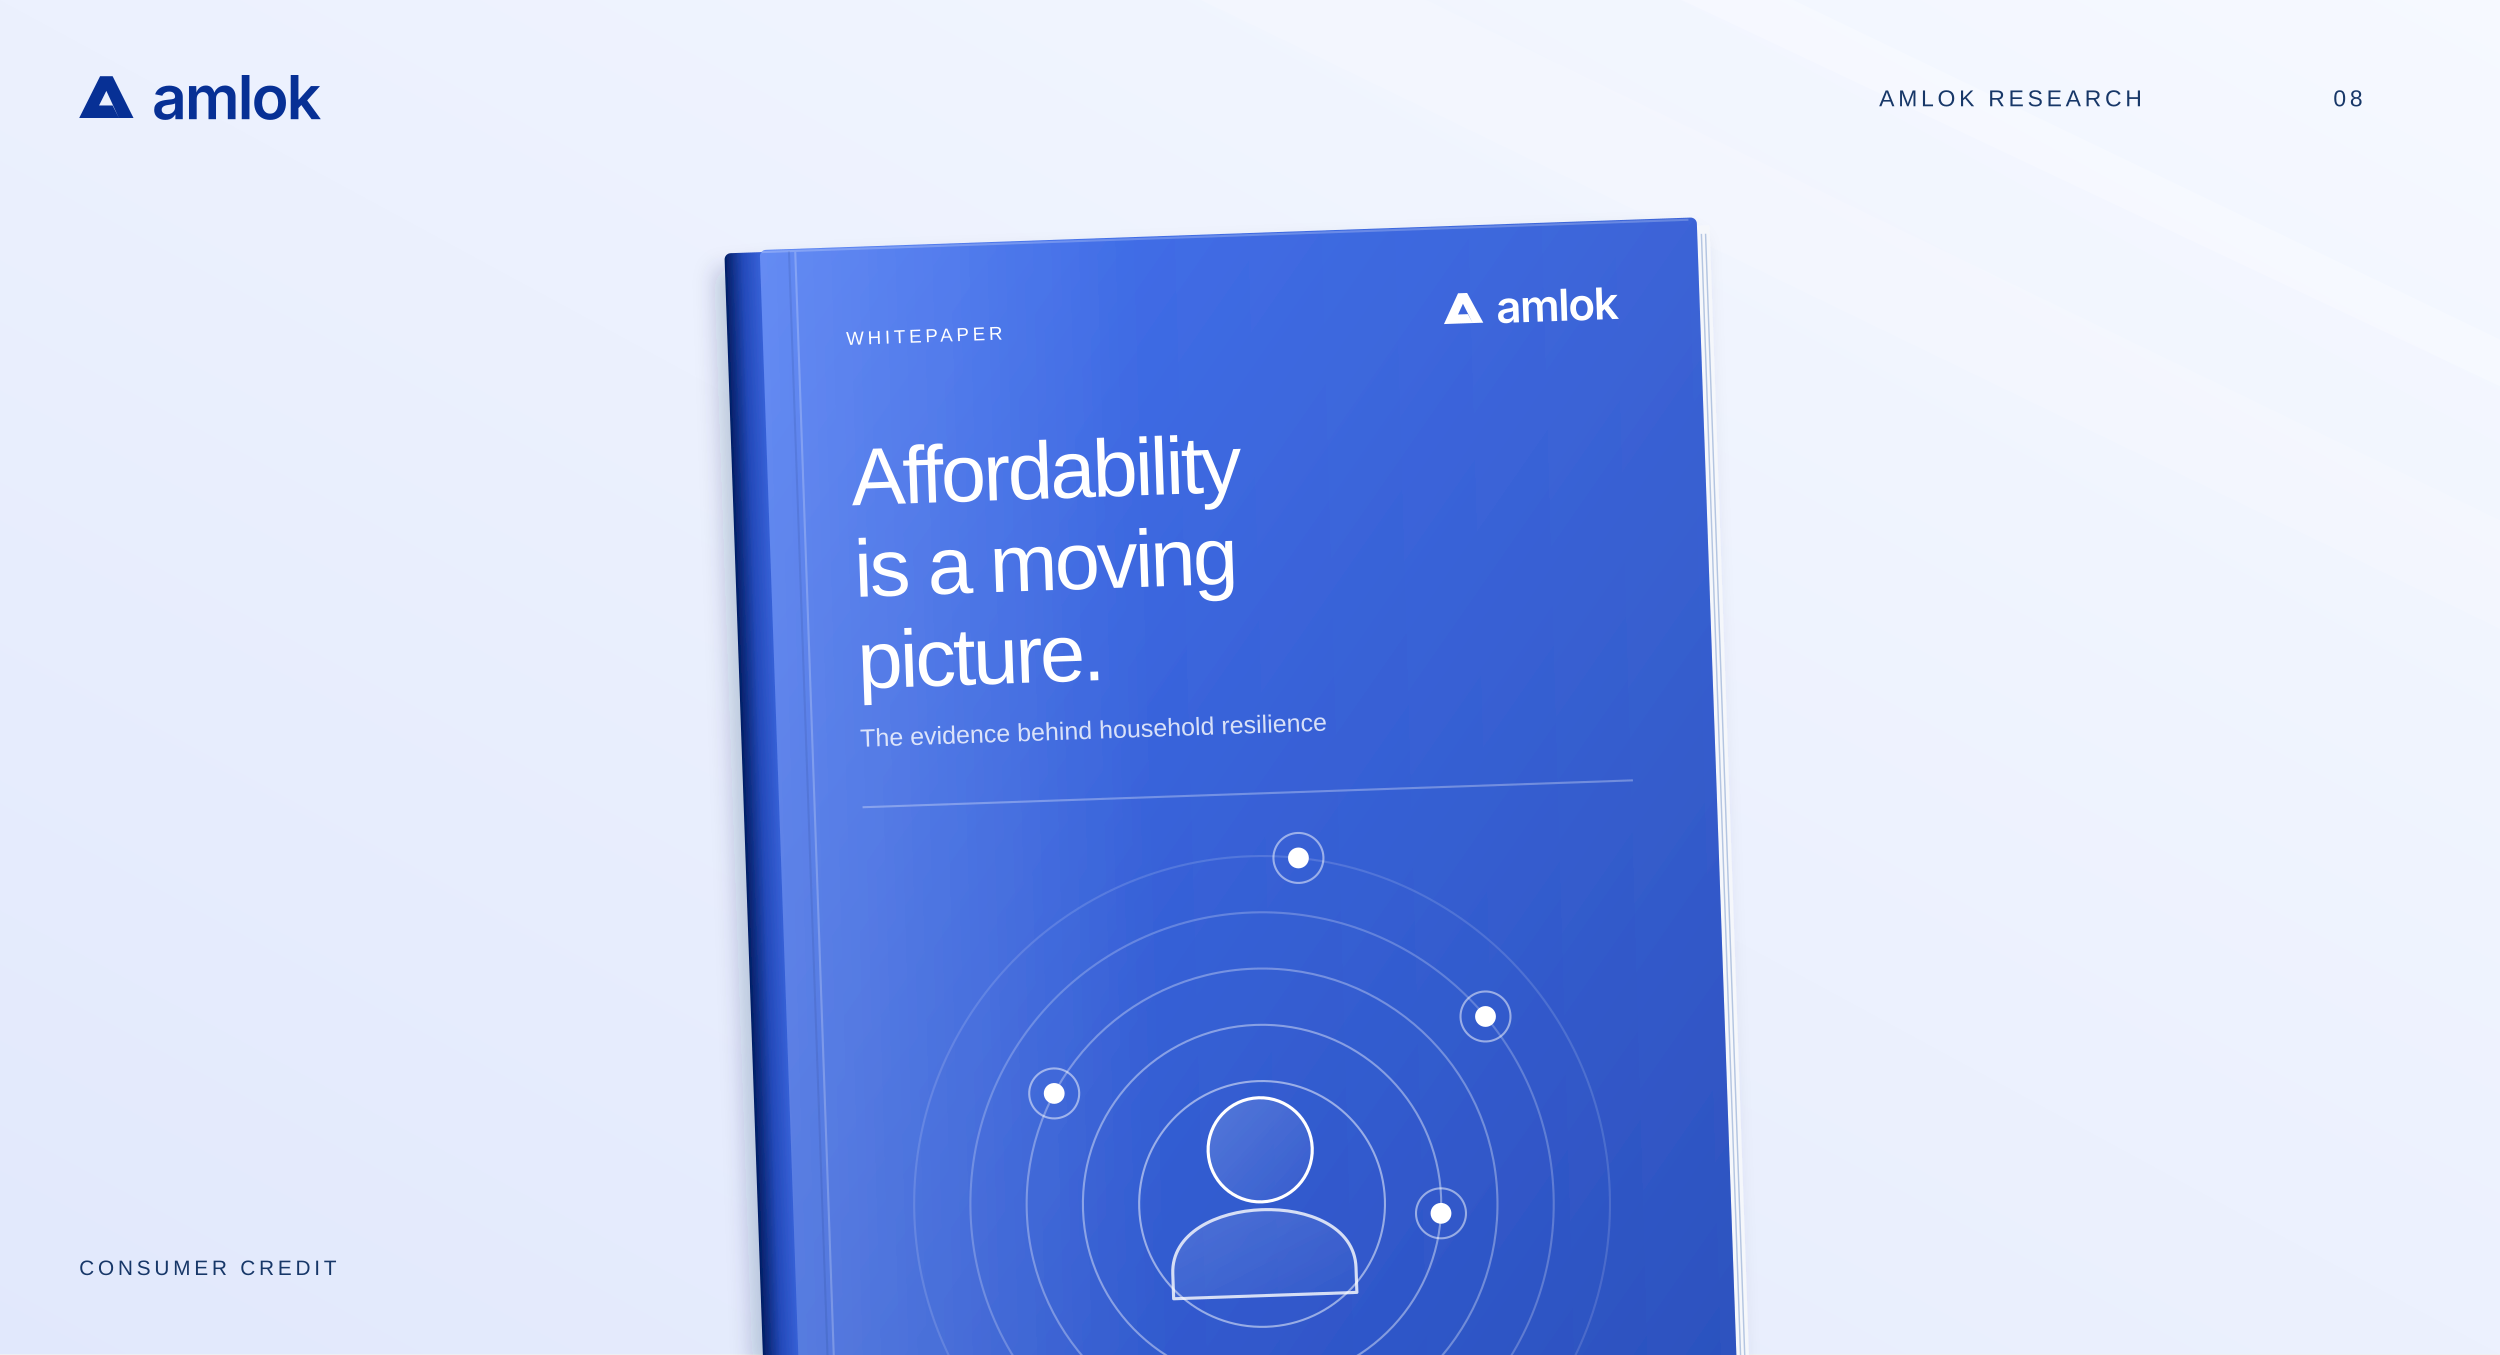
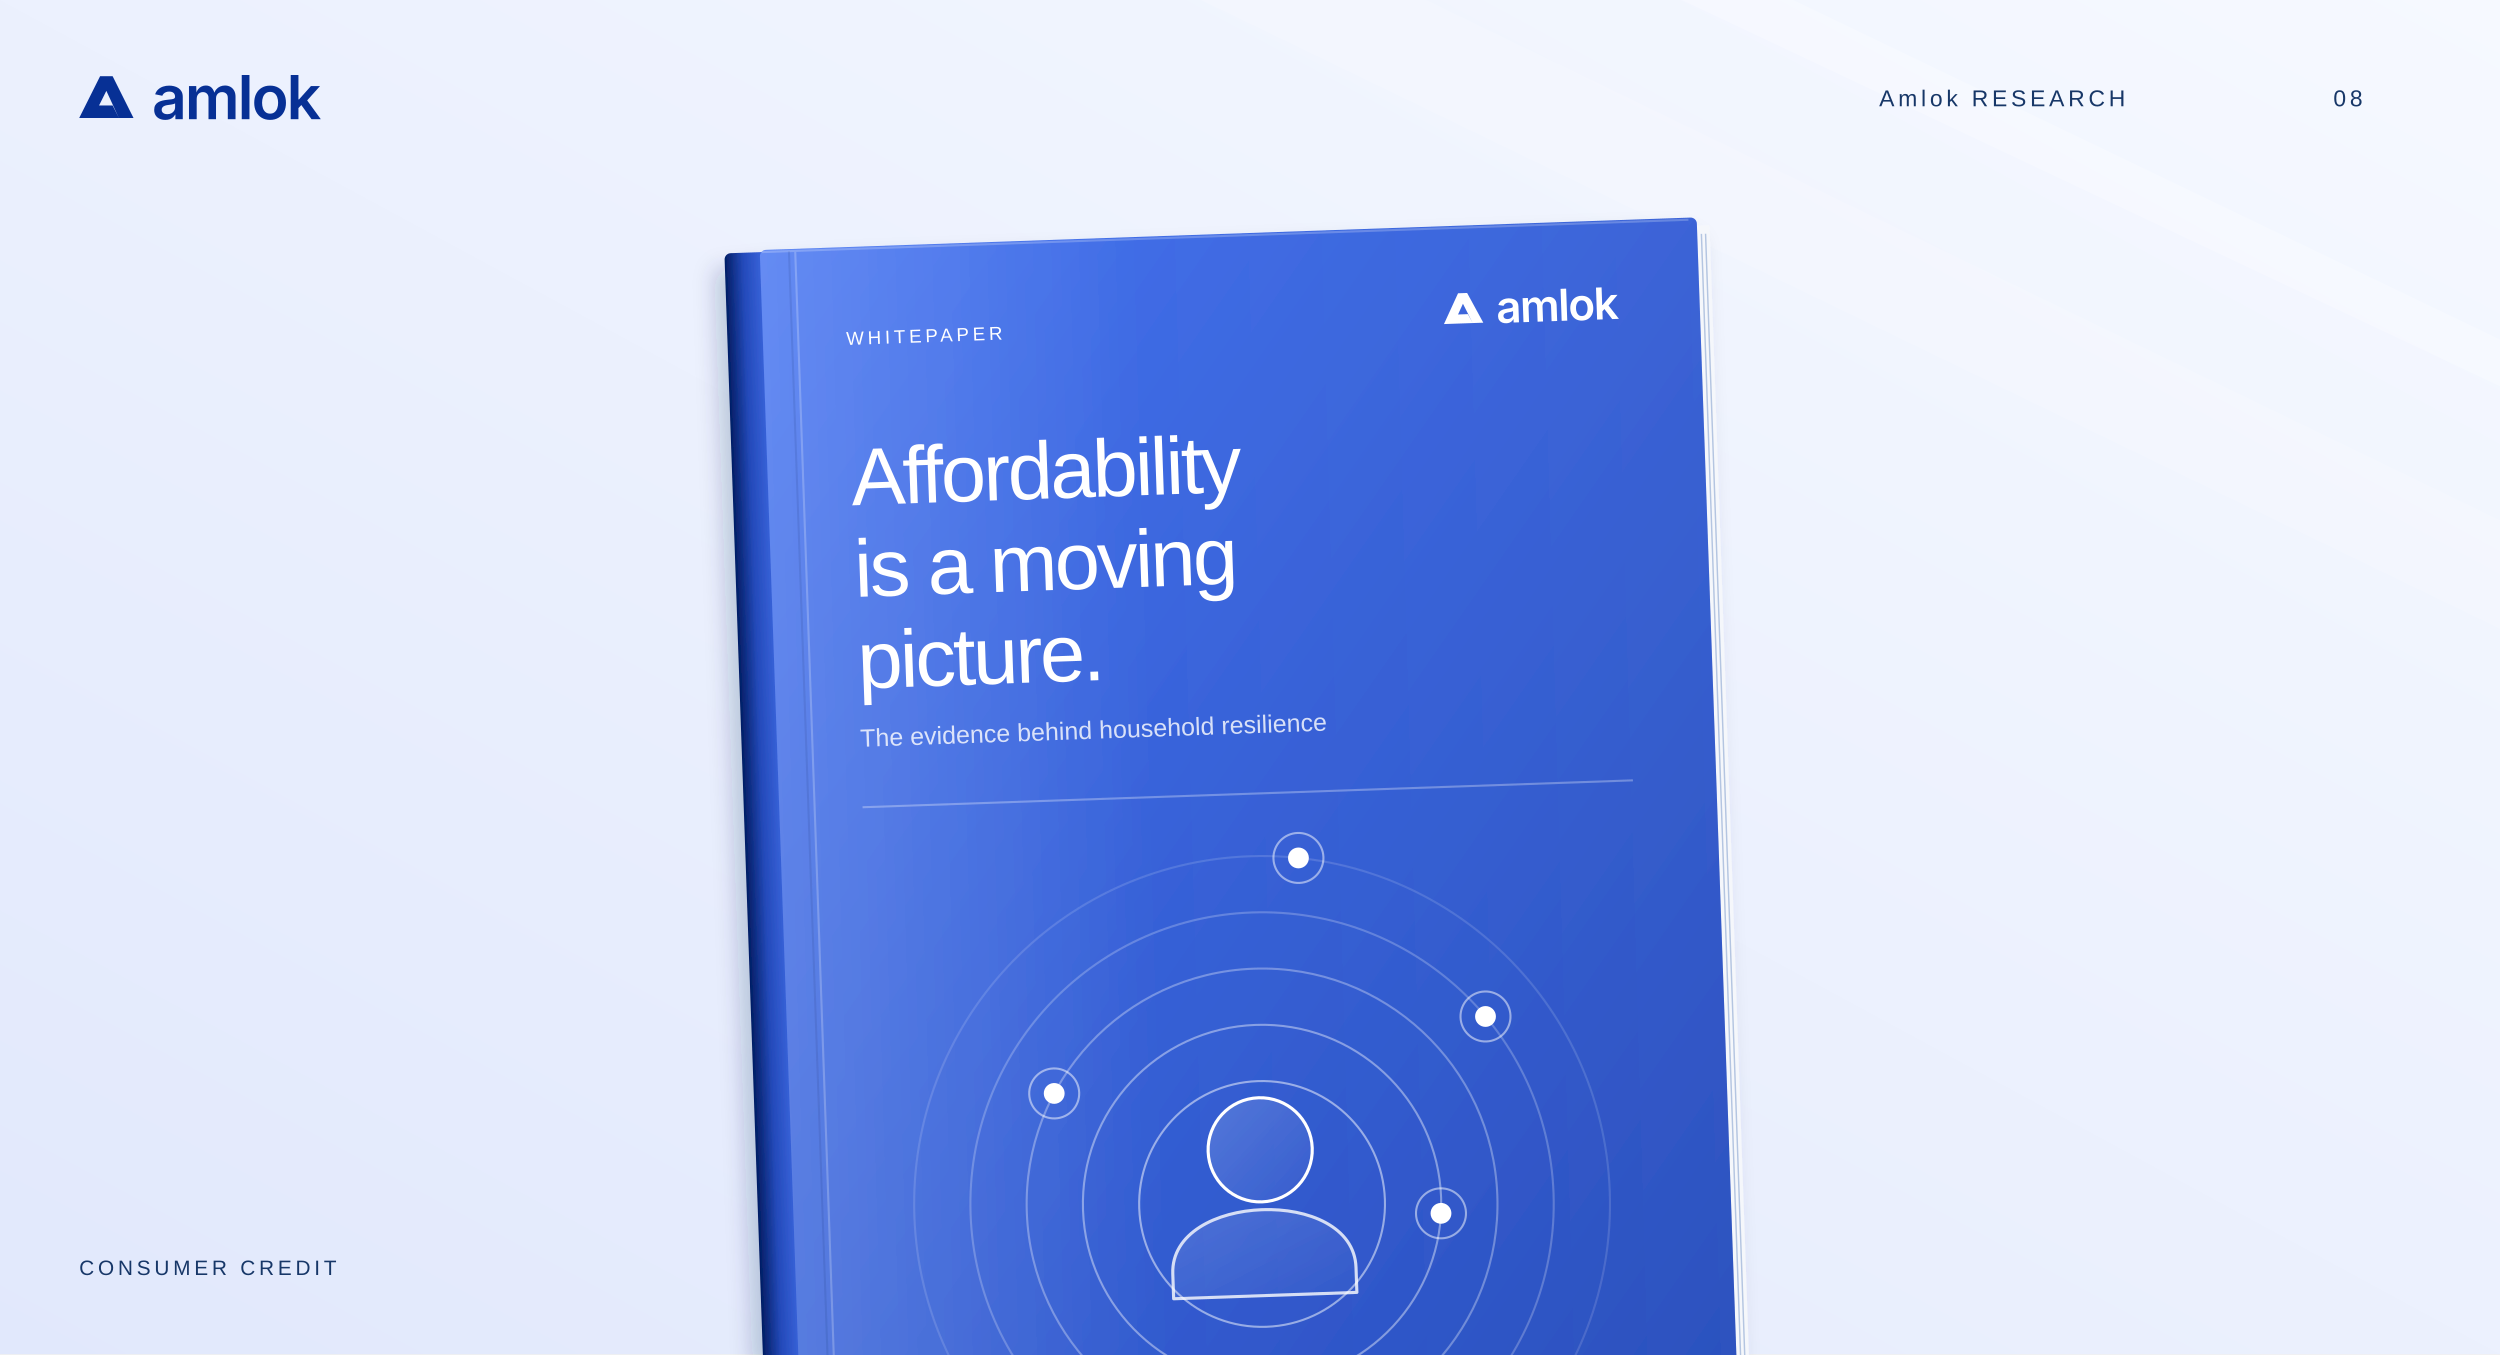
<svg xmlns="http://www.w3.org/2000/svg" width="1200" height="650" viewBox="0 0 1200 650">
  <defs>
    <linearGradient id="backdrop" x1="0" y1="1" x2="1" y2="0">
      <stop stop-color="#e1e8fc" />
      <stop offset="1" stop-color="#f6f9ff" />
    </linearGradient>
    <linearGradient id="cover" x1="0" y1="0" x2="1" y2="1">
      <stop stop-color="#4775f1" />
      <stop offset="1" stop-color="#244aba" />
    </linearGradient>
    <linearGradient id="spine">
      <stop stop-color="#021d64" />
      <stop offset=".3" stop-color="#244aba" />
      <stop offset=".82" stop-color="#4775f1" />
      <stop offset="1" stop-color="#244aba" />
    </linearGradient>
    <linearGradient id="glass" x1="0" y1="0" x2="1" y2="1">
      <stop stop-color="#ffffff" stop-opacity=".16" />
      <stop offset="1" stop-color="#ffffff" stop-opacity=".02" />
    </linearGradient>
    <linearGradient id="sheen">
      <stop stop-color="#fff" stop-opacity=".16" />
      <stop offset=".4" stop-color="#fff" stop-opacity="0" />
      <stop offset="1" stop-color="#fff" stop-opacity=".03" />
    </linearGradient>
    <filter id="shadow" x="-70%" y="-30%" width="220%" height="180%">
      <feDropShadow dx="-28" dy="30" stdDeviation="25" flood-color="#031e59" flood-opacity=".26" />
      <feDropShadow dx="-5" dy="7" stdDeviation="5" flood-color="#031e59" flood-opacity=".2" />
    </filter>
  </defs>
  <rect width="1200" height="650" fill="url(#backdrop)" />
  <path d="M540-70L1250 274V326L432-70Z" fill="#fff" opacity=".14" />
  <path d="M715-70L1250 187V209L659-70Z" fill="#fff" opacity=".24" />
  <svg x="38" y="36" width="116" height="21.56" viewBox="4.125 17.449 158.973 29.553" fill="#073095">
    <path transform="translate(0 10) scale(1.375)" d="M3 26 13 6h6l10 20h-7L16 13l-3.5 7H19l3 6H3Z" />
    <path d="M60.798 47.002Q58.721 47.002 57.06 46.253Q55.398 45.503 54.438 44.034Q53.477 42.566 53.477 40.41Q53.477 38.563 54.17 37.356Q54.863 36.149 56.05 35.426Q57.238 34.703 58.724 34.332Q60.21 33.962 61.797 33.795Q63.708 33.583 64.893 33.425Q66.077 33.267 66.638 32.918Q67.198 32.568 67.198 31.83V31.727Q67.198 30.648 66.764 29.902Q66.33 29.155 65.484 28.756Q64.637 28.357 63.387 28.357Q62.12 28.357 61.19 28.747Q60.259 29.137 59.671 29.76Q59.084 30.384 58.809 31.11L54.102 30.145Q54.752 28.209 56.1 26.948Q57.448 25.688 59.318 25.065Q61.188 24.441 63.367 24.441Q64.904 24.441 66.476 24.807Q68.048 25.173 69.361 26.024Q70.674 26.876 71.475 28.325Q72.275 29.773 72.275 31.952V46.551H67.419V43.54H67.213Q66.736 44.47 65.877 45.26Q65.018 46.049 63.759 46.526Q62.499 47.002 60.798 47.002ZM62.1 43.229Q63.673 43.229 64.821 42.608Q65.968 41.987 66.597 40.956Q67.227 39.925 67.227 38.716V36.132Q66.977 36.337 66.388 36.51Q65.798 36.684 65.061 36.819Q64.323 36.954 63.615 37.051Q62.908 37.148 62.414 37.213Q61.271 37.362 60.357 37.722Q59.444 38.082 58.92 38.716Q58.397 39.35 58.397 40.354Q58.397 41.297 58.877 41.936Q59.358 42.574 60.191 42.902Q61.023 43.229 62.1 43.229Z" />
    <path d="M76.361 46.551V24.715H81.129L81.324 29.963H80.952Q81.43 28.024 82.414 26.792Q83.398 25.559 84.718 24.963Q86.038 24.366 87.48 24.366Q89.841 24.366 91.298 25.852Q92.755 27.338 93.354 30.213H92.744Q93.198 28.263 94.283 26.963Q95.367 25.662 96.863 25.014Q98.359 24.366 100.055 24.366Q102.019 24.366 103.589 25.222Q105.159 26.077 106.072 27.734Q106.986 29.391 106.986 31.824V46.551H101.909V32.604Q101.909 30.578 100.799 29.636Q99.689 28.694 98.128 28.694Q96.902 28.694 96.007 29.222Q95.111 29.749 94.63 30.679Q94.148 31.609 94.148 32.841V46.551H89.198V32.379Q89.198 30.703 88.163 29.699Q87.128 28.694 85.505 28.694Q84.397 28.694 83.467 29.209Q82.537 29.724 81.987 30.717Q81.437 31.709 81.437 33.166V46.551Z" />
    <path d="M116.153 17.449V46.551H111.077V17.449Z" />
    <path d="M129.723 46.991Q126.543 46.991 124.198 45.582Q121.852 44.172 120.571 41.636Q119.289 39.101 119.289 35.741Q119.289 32.345 120.571 29.803Q121.852 27.261 124.198 25.851Q126.543 24.441 129.723 24.441Q132.915 24.441 135.259 25.851Q137.604 27.261 138.886 29.803Q140.167 32.345 140.167 35.741Q140.167 39.101 138.886 41.636Q137.604 44.172 135.259 45.582Q132.915 46.991 129.723 46.991ZM129.723 42.87Q131.501 42.87 132.677 41.913Q133.853 40.955 134.431 39.335Q135.009 37.714 135.009 35.727Q135.009 33.721 134.431 32.098Q133.853 30.476 132.677 29.519Q131.501 28.563 129.723 28.563Q127.95 28.563 126.783 29.519Q125.616 30.476 125.037 32.092Q124.459 33.709 124.459 35.727Q124.459 37.714 125.037 39.335Q125.616 40.955 126.783 41.913Q127.95 42.87 129.723 42.87Z" />
    <path d="M147.944 39.669V33.521H148.751L156.624 24.715H162.59L152.935 35.473H151.884ZM143.301 46.551V17.449H148.377V46.551ZM156.99 46.551 149.84 36.605 153.282 33.007 163.098 46.551Z" />
  </svg>
  <g fill="#173768" font-family="Arial, sans-serif" font-size="11" letter-spacing="1.8">
-     <text x="902" y="51">AMLOK RESEARCH</text>
+     <text x="902" y="51">Amlok RESEARCH</text>
    <text x="1120" y="51">08</text>
    <text x="38" y="612" font-size="10">CONSUMER CREDIT</text>
  </g>
  <g filter="url(#shadow)">
    <g transform="translate(375 112) rotate(-2 225 300)">
      <rect x="-17" y="1" width="30" height="600" rx="3" fill="url(#spine)" />
      <path d="M450 4H456V594H450Z" fill="#f5f7fb" />
      <path d="M452 8V591M454 8V591" stroke="#b4c5e1" stroke-width=".7" />
      <rect width="450" height="600" rx="3" fill="url(#cover)" />
      <path d="M14 1V600" stroke="#001d6b" stroke-opacity=".16" />
      <path d="M17 1V600M1 1H446" stroke="#fff" stroke-opacity=".22" />
      <rect width="450" height="600" rx="3" fill="url(#sheen)" />
      <g fill="#ffffff" font-family="Arial, sans-serif">
        <text x="40" y="47" font-size="9" letter-spacing="1.8">WHITEPAPER</text>
        <svg x="327" y="32" width="84" height="15.62" viewBox="4.125 17.449 158.973 29.553" fill="#ffffff">
          <path transform="translate(0 10) scale(1.375)" d="M3 26 13 6h6l10 20h-7L16 13l-3.5 7H19l3 6H3Z" />
          <path d="M60.798 47.002Q58.721 47.002 57.06 46.253Q55.398 45.503 54.438 44.034Q53.477 42.566 53.477 40.41Q53.477 38.563 54.17 37.356Q54.863 36.149 56.05 35.426Q57.238 34.703 58.724 34.332Q60.21 33.962 61.797 33.795Q63.708 33.583 64.893 33.425Q66.077 33.267 66.638 32.918Q67.198 32.568 67.198 31.83V31.727Q67.198 30.648 66.764 29.902Q66.33 29.155 65.484 28.756Q64.637 28.357 63.387 28.357Q62.12 28.357 61.19 28.747Q60.259 29.137 59.671 29.76Q59.084 30.384 58.809 31.11L54.102 30.145Q54.752 28.209 56.1 26.948Q57.448 25.688 59.318 25.065Q61.188 24.441 63.367 24.441Q64.904 24.441 66.476 24.807Q68.048 25.173 69.361 26.024Q70.674 26.876 71.475 28.325Q72.275 29.773 72.275 31.952V46.551H67.419V43.54H67.213Q66.736 44.47 65.877 45.26Q65.018 46.049 63.759 46.526Q62.499 47.002 60.798 47.002ZM62.1 43.229Q63.673 43.229 64.821 42.608Q65.968 41.987 66.597 40.956Q67.227 39.925 67.227 38.716V36.132Q66.977 36.337 66.388 36.51Q65.798 36.684 65.061 36.819Q64.323 36.954 63.615 37.051Q62.908 37.148 62.414 37.213Q61.271 37.362 60.357 37.722Q59.444 38.082 58.92 38.716Q58.397 39.35 58.397 40.354Q58.397 41.297 58.877 41.936Q59.358 42.574 60.191 42.902Q61.023 43.229 62.1 43.229Z" />
          <path d="M76.361 46.551V24.715H81.129L81.324 29.963H80.952Q81.43 28.024 82.414 26.792Q83.398 25.559 84.718 24.963Q86.038 24.366 87.48 24.366Q89.841 24.366 91.298 25.852Q92.755 27.338 93.354 30.213H92.744Q93.198 28.263 94.283 26.963Q95.367 25.662 96.863 25.014Q98.359 24.366 100.055 24.366Q102.019 24.366 103.589 25.222Q105.159 26.077 106.072 27.734Q106.986 29.391 106.986 31.824V46.551H101.909V32.604Q101.909 30.578 100.799 29.636Q99.689 28.694 98.128 28.694Q96.902 28.694 96.007 29.222Q95.111 29.749 94.63 30.679Q94.148 31.609 94.148 32.841V46.551H89.198V32.379Q89.198 30.703 88.163 29.699Q87.128 28.694 85.505 28.694Q84.397 28.694 83.467 29.209Q82.537 29.724 81.987 30.717Q81.437 31.709 81.437 33.166V46.551Z" />
          <path d="M116.153 17.449V46.551H111.077V17.449Z" />
          <path d="M129.723 46.991Q126.543 46.991 124.198 45.582Q121.852 44.172 120.571 41.636Q119.289 39.101 119.289 35.741Q119.289 32.345 120.571 29.803Q121.852 27.261 124.198 25.851Q126.543 24.441 129.723 24.441Q132.915 24.441 135.259 25.851Q137.604 27.261 138.886 29.803Q140.167 32.345 140.167 35.741Q140.167 39.101 138.886 41.636Q137.604 44.172 135.259 45.582Q132.915 46.991 129.723 46.991ZM129.723 42.87Q131.501 42.87 132.677 41.913Q133.853 40.955 134.431 39.335Q135.009 37.714 135.009 35.727Q135.009 33.721 134.431 32.098Q133.853 30.476 132.677 29.519Q131.501 28.563 129.723 28.563Q127.95 28.563 126.783 29.519Q125.616 30.476 125.037 32.092Q124.459 33.709 124.459 35.727Q124.459 37.714 125.037 39.335Q125.616 40.955 126.783 41.913Q127.95 42.87 129.723 42.87Z" />
          <path d="M147.944 39.669V33.521H148.751L156.624 24.715H162.59L152.935 35.473H151.884ZM143.301 46.551V17.449H148.377V46.551ZM156.99 46.551 149.84 36.605 153.282 33.007 163.098 46.551Z" />
        </svg>
        <text font-size="39" font-weight="500" letter-spacing="-1.3">
          <tspan x="40" y="124">Affordability</tspan>
          <tspan x="40" y="168">is a moving</tspan>
          <tspan x="40" y="212">picture.</tspan>
        </text>
        <text x="40" y="240" font-size="12" opacity=".8">The evidence behind household resilience</text>
        <path d="M40 269H410" stroke="#ffffff" stroke-opacity=".3" />
      </g>
      <g color="#ffffff" font-family="Arial, sans-serif">
        <circle cx="225" cy="466" r="59" fill="none" stroke="currentColor" stroke-width="1" opacity="0.50" />
        <circle cx="225" cy="466" r="86" fill="none" stroke="currentColor" stroke-width="1" opacity="0.41" />
        <circle cx="225" cy="466" r="113" fill="none" stroke="currentColor" stroke-width="1" opacity="0.32" />
        <circle cx="225" cy="466" r="140" fill="none" stroke="currentColor" stroke-width="1" opacity="0.23" />
        <circle cx="225" cy="466" r="167" fill="none" stroke="currentColor" stroke-width="1" opacity="0.14" />
        <circle cx="225" cy="440" r="25" fill="url(#glass)" stroke="currentColor" stroke-width="1.5" />
        <path d="M181 510V498C181 459 269 459 269 498V510Z" fill="url(#glass)" stroke="currentColor" stroke-width="1.5" opacity="0.8" stroke-linecap="round" stroke-linejoin="round" />
        <circle cx="310.673" cy="473.495" r="5" fill="currentColor" opacity="1" />
        <circle cx="310.673" cy="473.495" r="12" fill="none" stroke="currentColor" opacity=".5" />
        <circle cx="263.648" cy="572.185" r="5" fill="currentColor" opacity="1" />
        <circle cx="263.648" cy="572.185" r="12" fill="none" stroke="currentColor" opacity=".5" />
        <circle cx="124.292" cy="563.252" r="5" fill="currentColor" opacity="1" />
        <circle cx="124.292" cy="563.252" r="12" fill="none" stroke="currentColor" opacity=".5" />
        <circle cx="127.139" cy="409.5" r="5" fill="currentColor" opacity="1" />
        <circle cx="127.139" cy="409.5" r="12" fill="none" stroke="currentColor" opacity=".5" />
        <circle cx="248.242" cy="300.625" r="5" fill="currentColor" opacity="1" />
        <circle cx="248.242" cy="300.625" r="12" fill="none" stroke="currentColor" opacity=".5" />
        <circle cx="335.322" cy="379.807" r="5" fill="currentColor" opacity="1" />
        <circle cx="335.322" cy="379.807" r="12" fill="none" stroke="currentColor" opacity=".5" />
      </g>
    </g>
  </g>
</svg>
